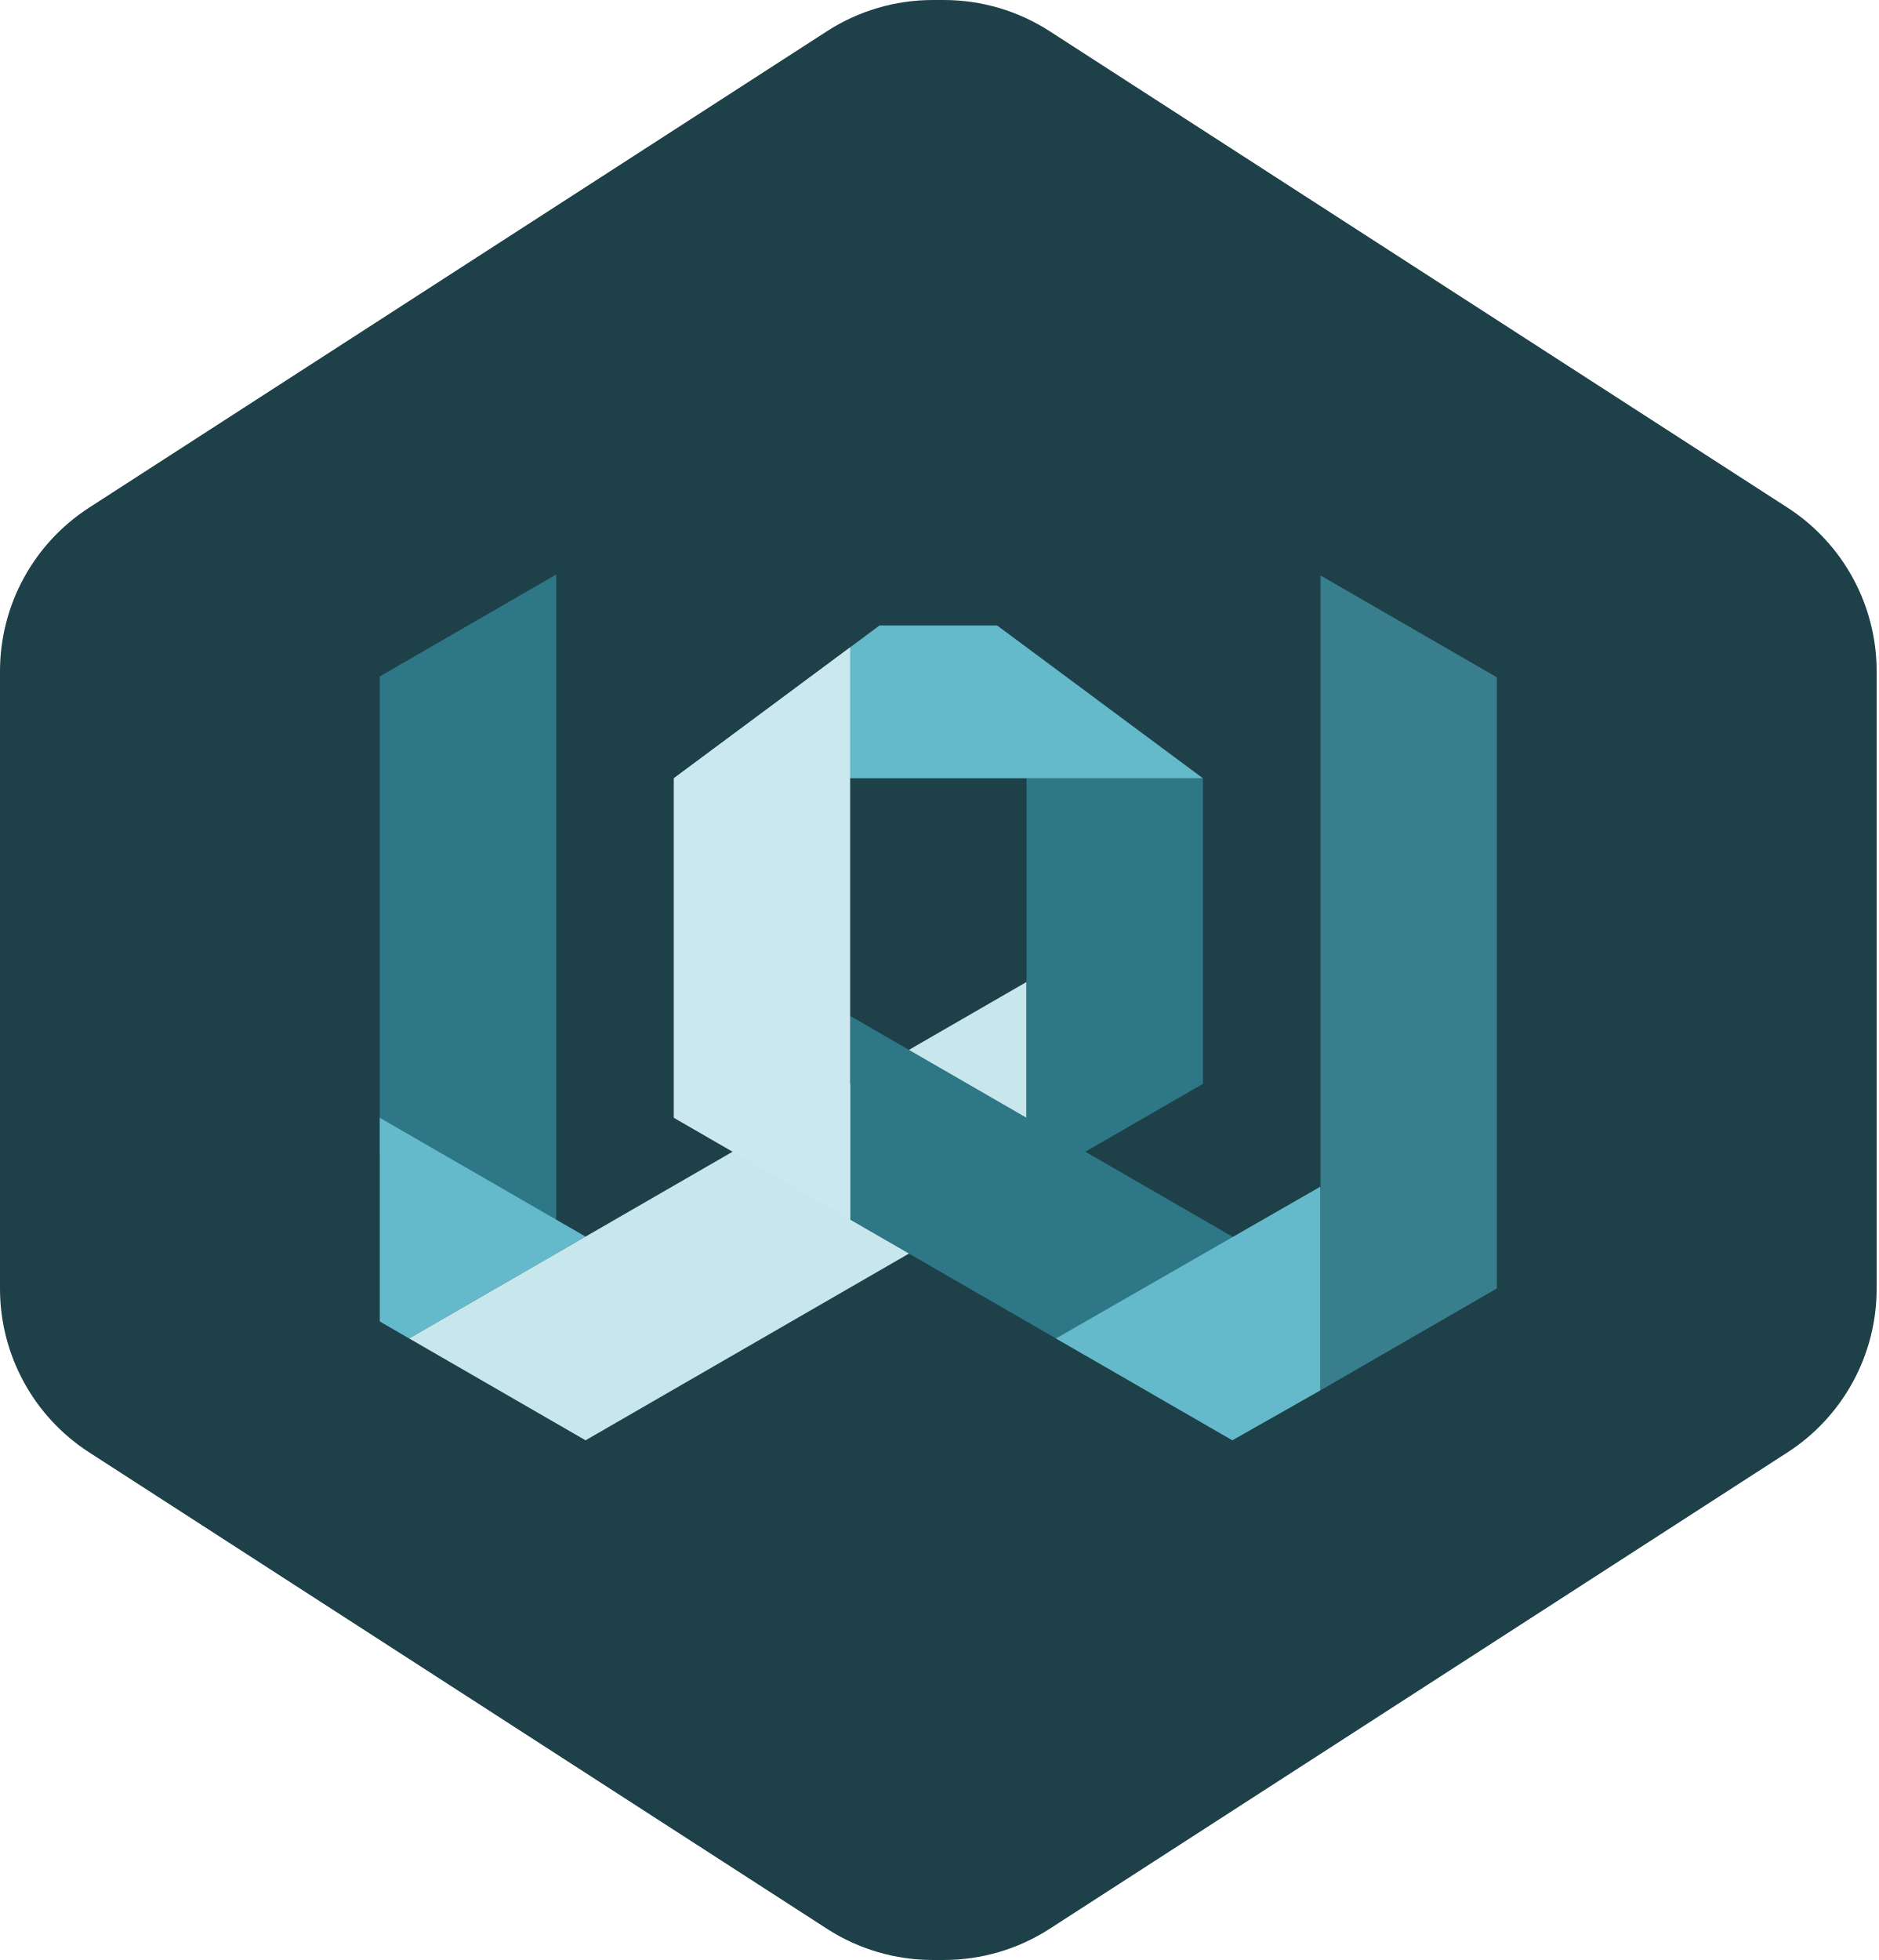
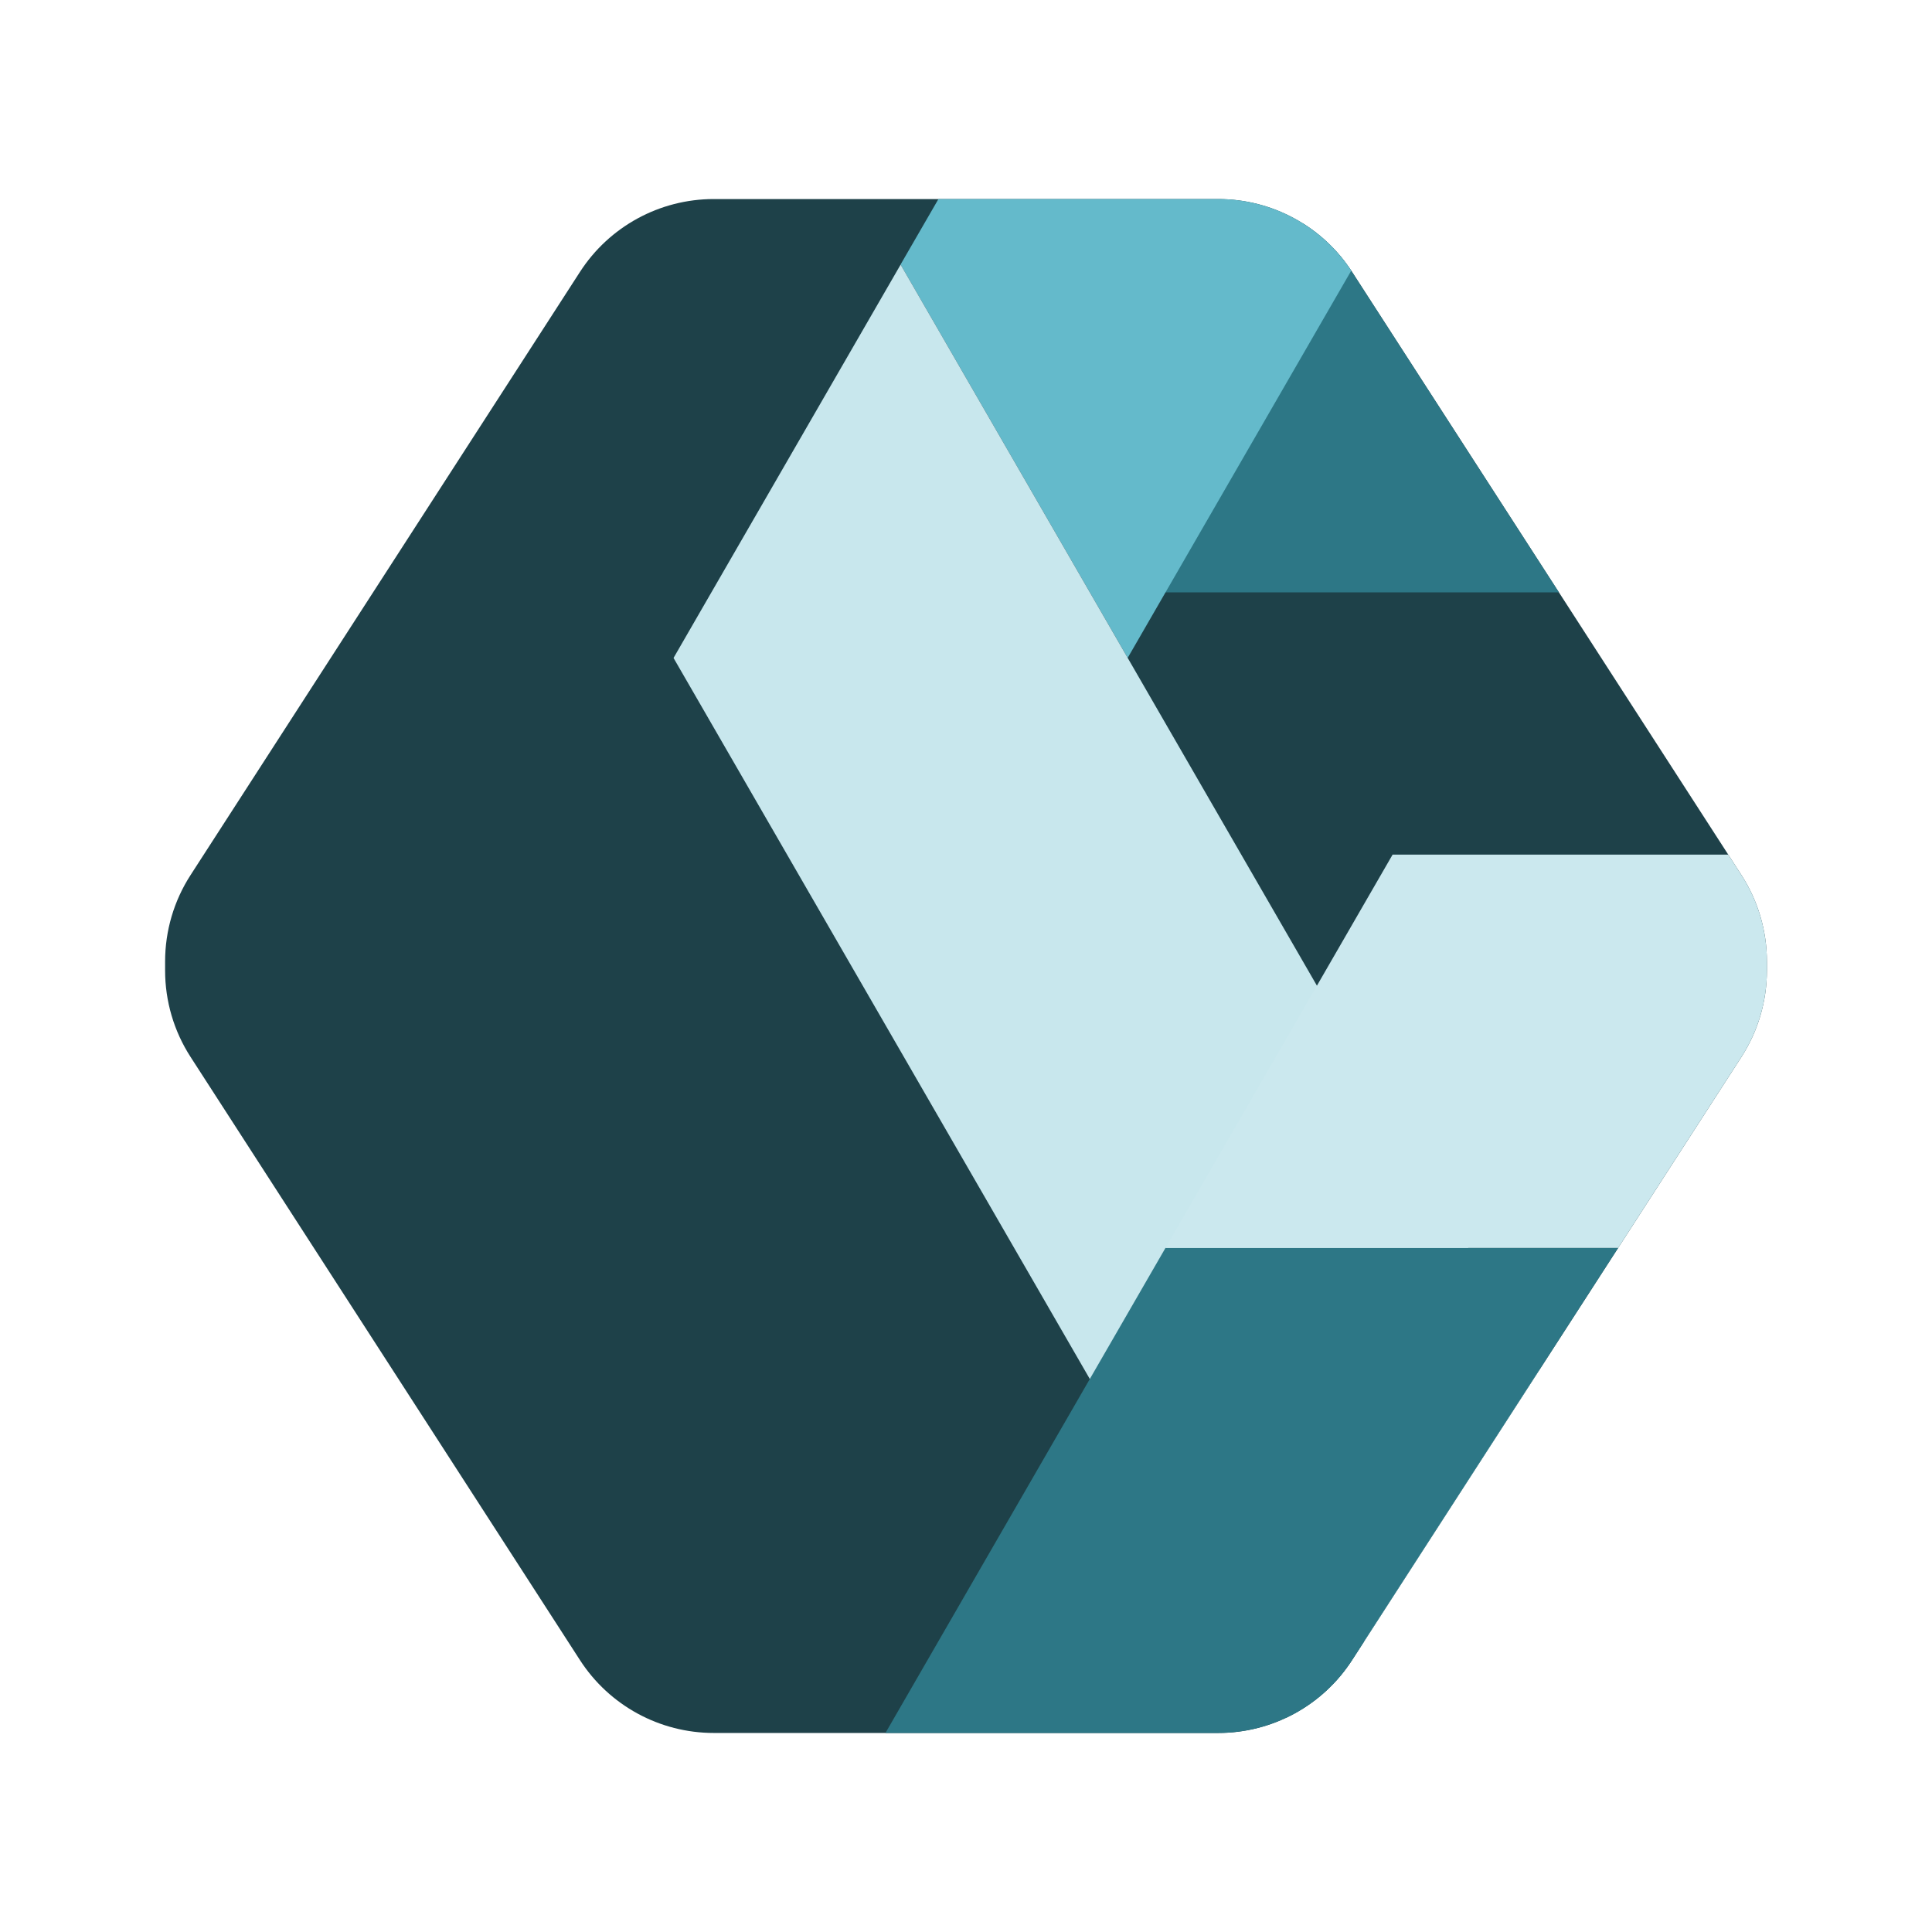
- <svg xmlns="http://www.w3.org/2000/svg" width="100%" height="100%" viewBox="0 0 415 433" version="1.1" xml:space="preserve" style="fill-rule:evenodd;clip-rule:evenodd;stroke-linejoin:round;stroke-miterlimit:2;">
-   <g transform="matrix(1,0,0,1,-359.513,-1579.41)">
-     <g transform="matrix(0.246072,0,0,0.246072,120.082,1871.03)">
-       <g transform="matrix(5.86188,0,0,5.53569,-1965.41,-12474.3)">
-         <path d="M644.159,2039.35C638.415,2039.35 632.792,2041.1 627.966,2044.4L514.94,2121.67C506.421,2127.49 501.276,2137.49 501.276,2148.23L501.276,2248.34C501.276,2259.08 506.421,2269.08 514.94,2274.9L627.966,2352.17C632.792,2355.47 638.415,2357.22 644.159,2357.22L645.851,2357.22C651.596,2357.22 657.219,2355.47 662.045,2352.17L775.071,2274.9C783.589,2269.08 788.735,2259.08 788.735,2248.34L788.735,2148.23C788.735,2137.49 783.589,2127.49 775.071,2121.67L662.045,2044.4C657.219,2041.1 651.596,2039.35 645.851,2039.35L644.159,2039.35Z" style="fill:rgb(30,65,73);" />
-       </g>
-       <g transform="matrix(1.55476,0,0,1.55476,-120.2,-2621.89)">
-         <path d="M1024.33,1255.89L922.459,1314.71L922.459,1589.17L1024.33,1647.99L1024.33,1255.89Z" style="fill:rgb(45,119,134);" />
-       </g>
-       <g transform="matrix(1.55476,0,0,1.55476,-244.405,-2731.48)">
-         <path d="M1002.35,1640.06L1121.19,1708.67L1019.32,1767.49L1002.35,1757.68L1002.35,1640.06Z" style="fill:rgb(100,186,203);" />
-       </g>
-       <g transform="matrix(-1.55476,0,0,1.55476,3574.73,-2913.73)">
-         <path d="M1080.55,1678.86L1437.09,1884.71L1335.22,1943.52L1080.55,1796.49L1080.55,1678.86Z" style="fill:rgb(200,231,237);" />
-       </g>
-       <g transform="matrix(-1.55476,0,0,1.55476,3487.06,-2959.99)">
-         <path d="M1024.16,1590.99L922.29,1590.99L922.29,1767.43L1024.16,1826.24L1024.16,1590.99Z" style="fill:rgb(45,119,134);" />
-       </g>
-       <g transform="matrix(1.55476,0,0,1.55476,10.5611,-2910.38)">
-         <path d="M1110.01,1696.31L1347.7,1833.54L1245.83,1892.35L1110.01,1813.94L1110.01,1696.31Z" style="fill:rgb(45,119,134);" />
-       </g>
-       <g transform="matrix(-1.55476,0,0,1.55476,3825.86,-2728.66)">
-         <path d="M1072.3,1677.98L1225.09,1765.68L1123.22,1824.49L1072.3,1795.61L1072.3,1677.98Z" style="fill:rgb(100,186,203);" />
-       </g>
-       <g transform="matrix(1.55476,0,0,1.55476,48.1136,-2862)">
-         <path d="M1102.83,1439.74L983.983,1527.96L1289.59,1527.96L1170.74,1439.74L1102.83,1439.74Z" style="fill:rgb(100,186,203);" />
-       </g>
-       <g transform="matrix(1.55476,0,0,1.55476,111.726,-2962.15)">
-         <path d="M1044.94,1516.76L943.068,1592.38L943.068,1788.42L1044.94,1847.24L1044.94,1516.76Z" style="fill:rgb(203,232,238);" />
-       </g>
-       <g transform="matrix(-1.57307,0,0,1.55476,3778.03,-2726.68)">
-         <path d="M1029.41,1323.82L928.731,1382.64L928.731,1735.52L1029.41,1794.33L1029.41,1323.82Z" style="fill:rgb(56,126,140);" />
+ <svg xmlns="http://www.w3.org/2000/svg" width="100%" height="100%" viewBox="0 0 433 433" version="1.1" xml:space="preserve" style="fill-rule:evenodd;clip-rule:evenodd;stroke-linejoin:round;stroke-miterlimit:2;">
+   <g transform="matrix(8.85244e-17,1.19593,-1.12938,8.35984e-17,2699.2,-554.88)">
+     <path d="M644.159,2039.35C638.415,2039.35 632.792,2041.1 627.966,2044.4L514.94,2121.67C506.421,2127.49 501.276,2137.49 501.276,2148.23L501.276,2248.34C501.276,2259.08 506.421,2269.08 514.94,2274.9L627.966,2352.17C632.792,2355.47 638.415,2357.22 644.159,2357.22L645.851,2357.22C651.596,2357.22 657.219,2355.47 662.045,2352.17L775.071,2274.9C783.589,2269.08 788.735,2259.08 788.735,2248.34L788.735,2148.23C788.735,2137.49 783.589,2127.49 775.071,2121.67L662.045,2044.4C657.219,2041.1 651.596,2039.35 645.851,2039.35L644.159,2039.35Z" style="fill:rgb(30,65,73);" />
+     <clipPath id="_clip1">
+       <path d="M644.159,2039.35C638.415,2039.35 632.792,2041.1 627.966,2044.4L514.94,2121.67C506.421,2127.49 501.276,2137.49 501.276,2148.23L501.276,2248.34C501.276,2259.08 506.421,2269.08 514.94,2274.9L627.966,2352.17C632.792,2355.47 638.415,2357.22 644.159,2357.22L645.851,2357.22C651.596,2357.22 657.219,2355.47 662.045,2352.17L775.071,2274.9C783.589,2269.08 788.735,2259.08 788.735,2248.34L788.735,2148.23C788.735,2137.49 783.589,2127.49 775.071,2121.67L662.045,2044.4C657.219,2041.1 651.596,2039.35 645.851,2039.35L644.159,2039.35Z" />
+     </clipPath>
+     <g clip-path="url(#_clip1)">
+       <g transform="matrix(1.40001e-16,-2.0028,1.89135,1.4825e-16,-2992.1,3144.87)">
+         <g transform="matrix(2.83194e-17,0.382583,-0.382583,2.83194e-17,1115.39,1494.11)">
+           <path d="M1024.33,1255.89L922.459,1314.71L922.459,1589.17L1024.33,1647.99L1024.33,1255.89Z" style="fill:rgb(45,119,134);" />
+         </g>
+         <g transform="matrix(2.83194e-17,0.382583,-0.382583,2.83194e-17,1142.36,1463.54)">
+           <path d="M1002.35,1640.06L1121.19,1708.67L1019.32,1767.49L1002.35,1757.68L1002.35,1640.06Z" style="fill:rgb(100,186,203);" />
+         </g>
+         <g transform="matrix(-2.83194e-17,-0.382583,-0.382583,2.83194e-17,1187.21,2403.33)">
+           <path d="M1080.55,1678.86L1437.09,1884.71L1335.22,1943.52L1080.55,1796.49L1080.55,1678.86Z" style="fill:rgb(200,231,237);" />
+         </g>
+         <g transform="matrix(-2.83194e-17,-0.382583,-0.382583,2.83194e-17,1198.59,2381.75)">
+           <path d="M1024.16,1590.99L922.29,1590.99L922.29,1767.43L1024.16,1826.24L1024.16,1590.99Z" style="fill:rgb(45,119,134);" />
+         </g>
+         <g transform="matrix(2.83194e-17,0.382583,-0.382583,2.83194e-17,1186.38,1526.28)">
+           <path d="M1110.01,1696.31L1347.7,1833.54L1245.83,1892.35L1110.01,1813.94L1110.01,1696.31Z" style="fill:rgb(45,119,134);" />
+         </g>
+         <g transform="matrix(2.83194e-17,0.382583,-0.382583,2.83194e-17,1199.12,1551.18)">
+           <path d="M1044.94,1516.76L943.068,1592.38L943.068,1788.42L1044.94,1847.24L1044.94,1516.76Z" style="fill:rgb(203,232,238);" />
+         </g>
      </g>
    </g>
  </g>
</svg>
